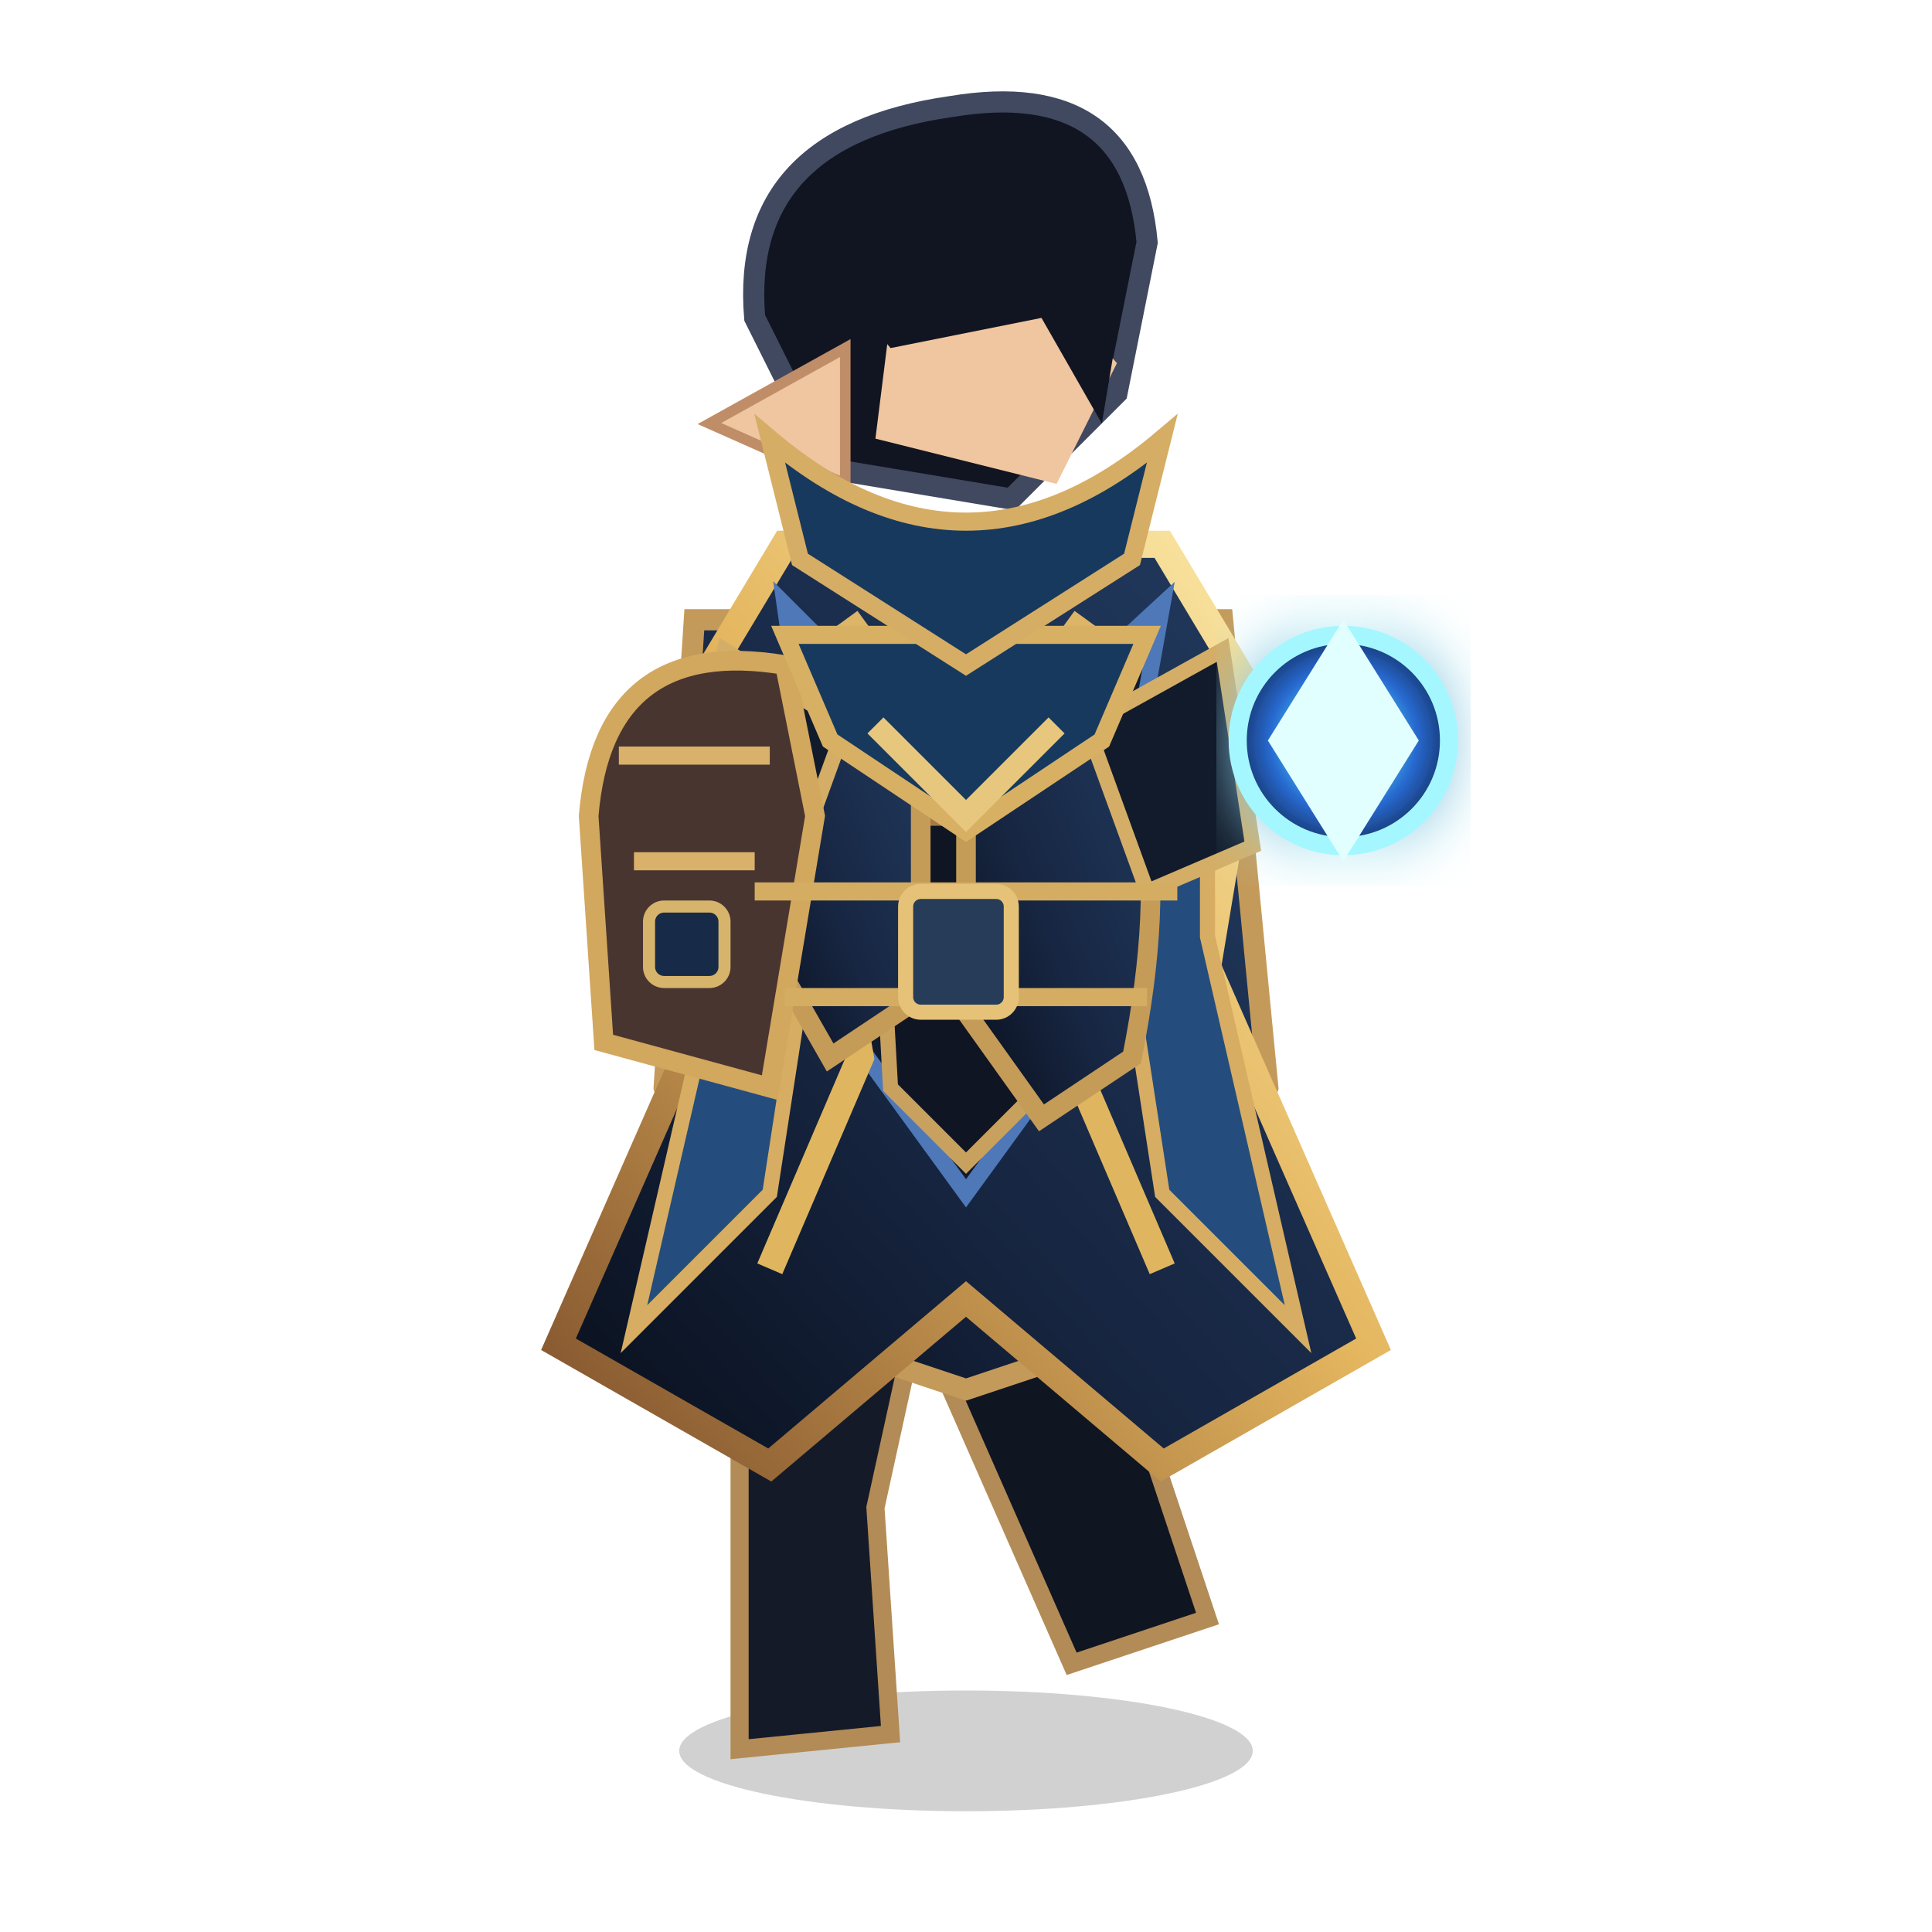
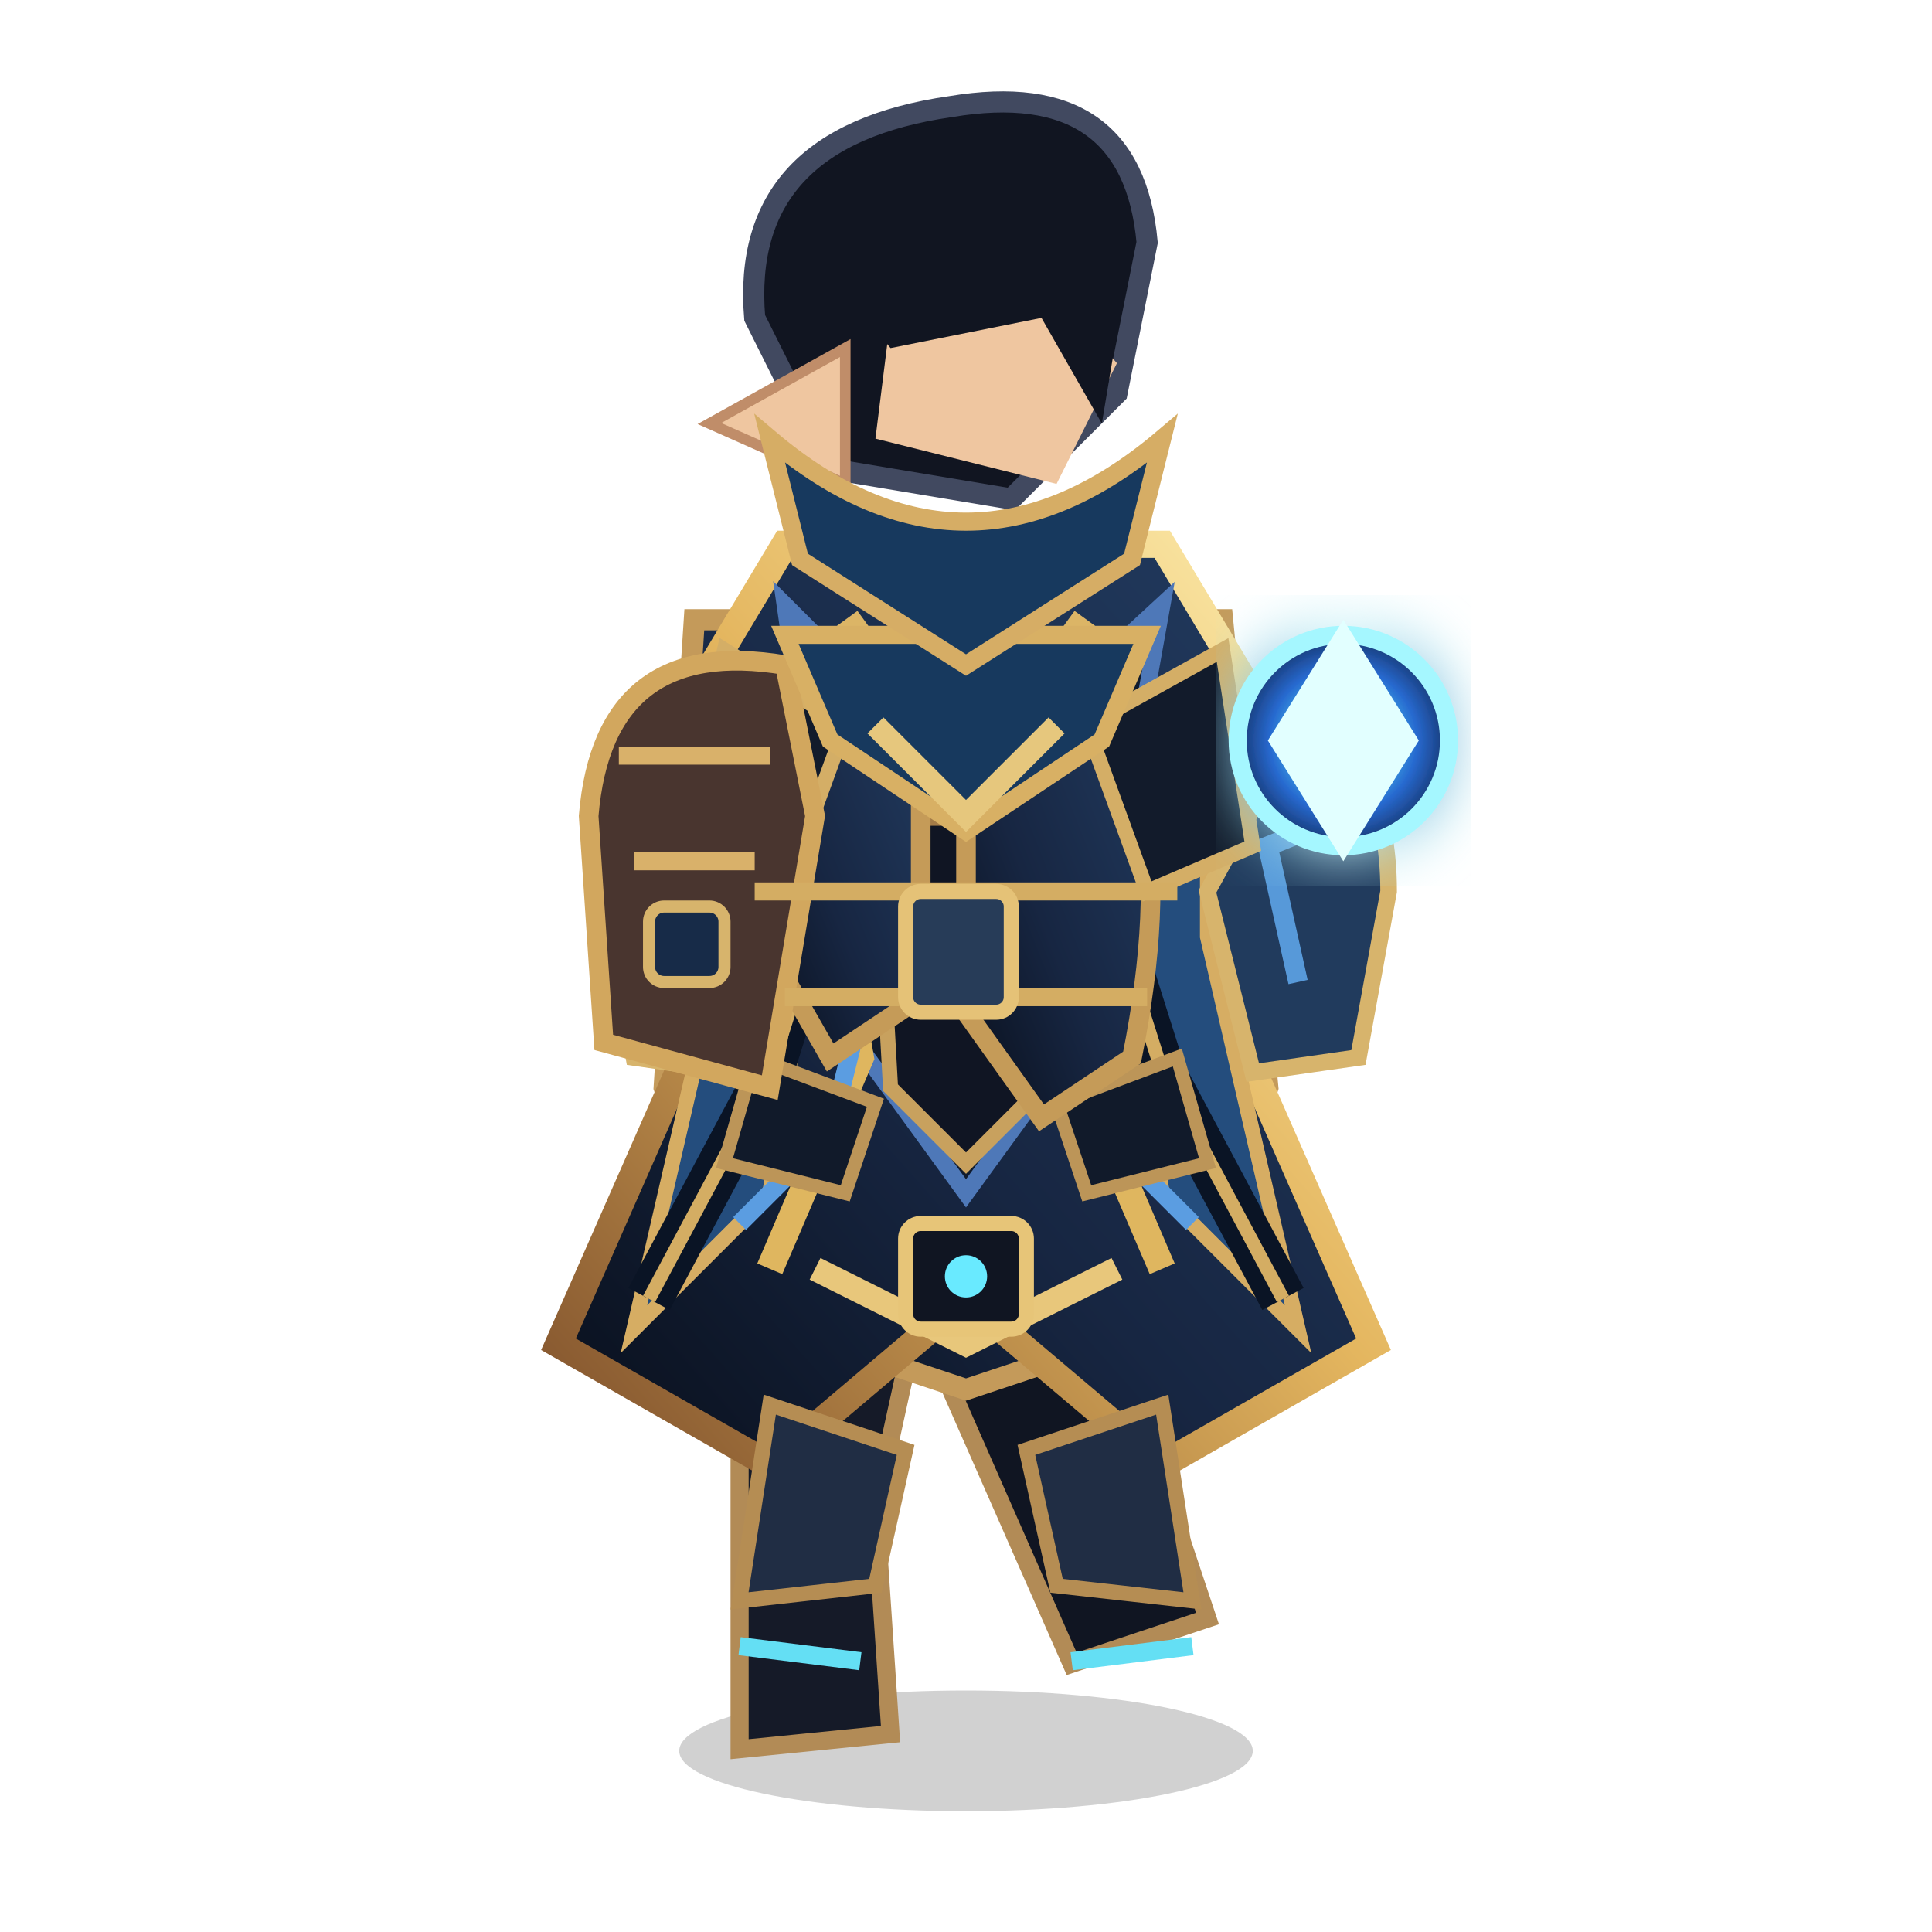
<svg xmlns="http://www.w3.org/2000/svg" width="128" height="128" viewBox="0 0 128 128" role="img" aria-label="Researcher right walk frame 7">
  <defs>
    <linearGradient id="coat" x1="0" y1="0" x2="1" y2="1">
      <stop offset="0" stop-color="#223c61" />
      <stop offset=".58" stop-color="#172642" />
      <stop offset="1" stop-color="#090f1b" />
    </linearGradient>
    <linearGradient id="gold" x1="0" y1="0" x2="1" y2="1">
      <stop stop-color="#fff0b2" />
      <stop offset=".45" stop-color="#e4b65f" />
      <stop offset="1" stop-color="#80512c" />
    </linearGradient>
    <radialGradient id="orb">
      <stop stop-color="#f0ffff" />
      <stop offset=".25" stop-color="#55e9ff" />
      <stop offset=".7" stop-color="#2769cf" />
      <stop offset="1" stop-color="#18366e" />
    </radialGradient>
    <linearGradient id="skin" x1="0" y1="0" x2="1" y2="1">
      <stop stop-color="#ffe0bd" />
      <stop offset="1" stop-color="#efc6a0" />
    </linearGradient>
    <filter id="glow">
      <feGaussianBlur stdDeviation="2.1" result="b" />
      <feMerge>
        <feMergeNode in="b" />
        <feMergeNode in="SourceGraphic" />
      </feMerge>
    </filter>
  </defs>
  <ellipse cx="64" cy="116" rx="19" ry="4" fill="#000" opacity=".18" />
  <g transform="translate(128 0) scale(-1 1)">
    <g transform="translate(0 1.06066)">
      <path d="M55 74 L53 91.172 L48 106.172 L57 109.172 L65 91 L66 75 Z" fill="#101522" stroke="#b28b56" stroke-width="1.2" />
      <path d="M65 76 L70 98.828 L69 113.828 L79 114.828 L79 94 L74 74 Z" fill="#151a28" stroke="#b28b56" stroke-width="1.2" />
      <path d="M47 40 L82 40 L84 71 L79 86 L64 91 L49 86 L44 71 Z" fill="url(#coat)" stroke="#c49a5a" stroke-width="1.4" />
      <path d="M51 35 L76 35 L82 45 L80 63 L91 88 L77 96 L64 85 L51 96 L37 88 L48 63 L45 45 Z" fill="url(#coat)" stroke="url(#gold)" stroke-width="1.8" />
      <path d="M51 39 L64 51 L76 39 L72 67 L64 78 L56 67 Z" fill="#101b2d" stroke="#4e78b8" stroke-width="1.1" />
      <path d="M48 49 L55 52 L51 78 L42 87 L48 61 Z M78 49 L73 52 L77 78 L86 87 L80 61 Z" fill="#244d7d" stroke="#d6ad63" stroke-width="1" />
      <path d="M56 40 L64 51 L72 40" fill="none" stroke="#dcb566" stroke-width="2" />
      <path d="M58 53 L70 53 L69 71 L64 76 L59 71 Z" fill="#101523" stroke="#c8a15e" stroke-width="1" />
      <path d="M53 46 L57 69 L51 83 M75 46 L71 69 L77 83" fill="none" stroke="#dfb65f" stroke-width="1.8" />
      <path d="M47 53 L81 53" stroke="#a47b47" stroke-width="1.3" />
+       <path d="M47 44 L57 51 L51 70 L43 85 M81 44 L71 51 L77 70 L85 85" fill="none" stroke="#0a1425" stroke-width="3.1" />
+       <path d="M47 44 L57 51 L51 70 L43 85 M81 44 L71 51 L77 70 L85 85" fill="none" stroke="#d4ad63" stroke-width=".9" />
+       <path d="M54 54 L59 58 L55 74 L49 80 M74 54 L69 58 L73 74 L79 80" fill="none" stroke="#5b9de1" stroke-width="1.2" />
+       <path d="M54 83 L64 88 L74 83" fill="none" stroke="#e8c77b" stroke-width="1.6" />
+       <rect x="60" y="80" width="8" height="7" rx="1" fill="#101522" stroke="#e7c578" stroke-width="1" />
+       <circle cx="64" cy="83.5" r="1.4" fill="#69eaff" />
+       <path d="M42 47 Q36 49 36 58 L38 69 L45 70 L48 58 Z" fill="#213b5d" stroke="#d7b46c" stroke-width="1.1" />
+       <path d="M39 53 L44 55 L42 64" fill="none" stroke="#5799d9" stroke-width="1.3" />
+       <path d="M81 47 Q88 49 88 58 L86 69 L79 70 L76 58 Z" fill="#172944" stroke="#d7b46c" stroke-width="1.1" />
+       <path d="M80 54 L85 56 L83 64" fill="none" stroke="#5799d9" stroke-width="1.3" />
+       <path d="M50 69 L58 72 L56 78 L48 76 Z M70 72 L78 69 L80 76 L72 78 Z" fill="#111a2a" stroke="#bc9558" stroke-width=".9" />
+       <path d="M51 92 L60 95 L58 104 L49 105 Z M68 95 L77 92 L79 105 L70 104 Z" fill="#202d44" stroke="#b58d53" stroke-width="1" />
+       <path d="M49 108 L57 109 M71 109 L79 108" stroke="#64dff4" stroke-width="1.2" />
      <path d="M58 42 Q49 49 53 69 L59 73 L64 66 L64 49 Z" fill="url(#coat)" stroke="#c59b58" stroke-width="1.3" />
      <path d="M70 43 Q80 48 77 62 L73 69 L67 65 L67 50 Z" fill="url(#coat)" stroke="#c59b58" stroke-width="1.3" />
      <path d="M47 42 L56 47 L52 58 L45 55 Z M80 42 L72 47 L76 58 L83 55 Z" fill="#121b2b" stroke="#d4ae66" stroke-width="1" />
      <path d="M76 43 Q88 41 89 53 L88 68 L77 71 L74 53 Z" fill="#49352f" stroke="#d2a75e" stroke-width="1.3" />
      <path d="M77 49 L87 49 M78 56 L86 56" stroke="#d9b16a" stroke-width="1.2" />
      <rect x="80" y="59" width="5" height="5" rx="1" fill="#172b48" stroke="#d7b46c" stroke-width=".8" />
      <path d="M52 41 L76 41 L73 48 L64 54 L55 48 Z" fill="#17395e" stroke="#d8b064" stroke-width="1.2" />
      <path d="M58 47 L64 53 L70 47" fill="none" stroke="#e6c77d" stroke-width="1.5" />
      <path d="M50 58 L78 58 M52 65 L76 65" stroke="#d4ad63" stroke-width="1.2" />
      <rect x="61" y="58" width="7" height="8" rx="1" fill="#273c58" stroke="#e5c277" stroke-width="1" />
      <path d="M52 15 Q53 4 65 6 Q79 8 78 20 L73 30 L61 32 L54 25 Z" fill="#111521" stroke="#414960" stroke-width="1.4" />
      <path d="M72 22 L81 27 L72 31 Z" fill="#efc6a0" stroke="#c08d69" stroke-width=".7" />
      <path d="M54 23 Q60 16 69 20 L70 28 L58 31 Z" fill="#efc6a0" />
      <path d="M53 15 Q63 5 74 16 L69 22 L59 20 L55 27 Z" fill="#111521" />
      <path d="M51 28 Q64 39 77 28 L75 36 L64 43 L53 36 Z" fill="#17395e" stroke="#d6ad65" stroke-width="1.2" />
      <g filter="url(#glow)">
        <circle cx="39" cy="48" r="7" fill="url(#orb)" stroke="#a5f7ff" stroke-width="1.2" />
        <path d="M34 48 L39 40 L44 48 L39 56 Z" fill="#e2ffff" />
      </g>
    </g>
  </g>
</svg>
